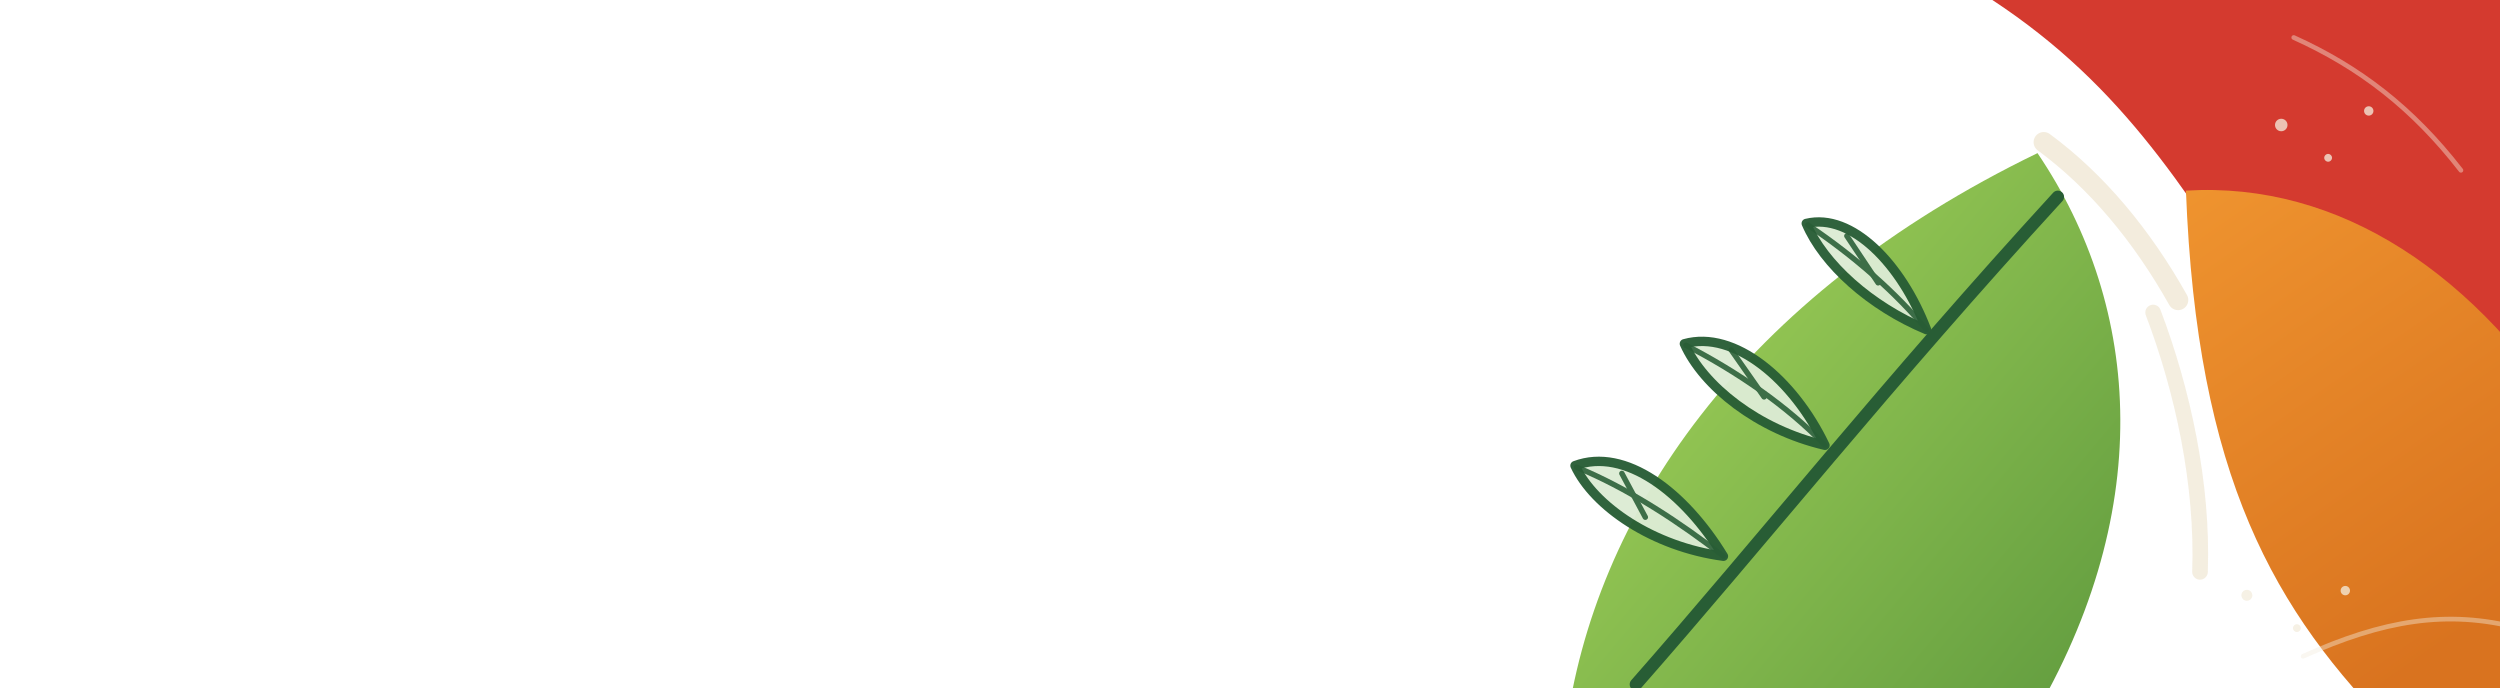
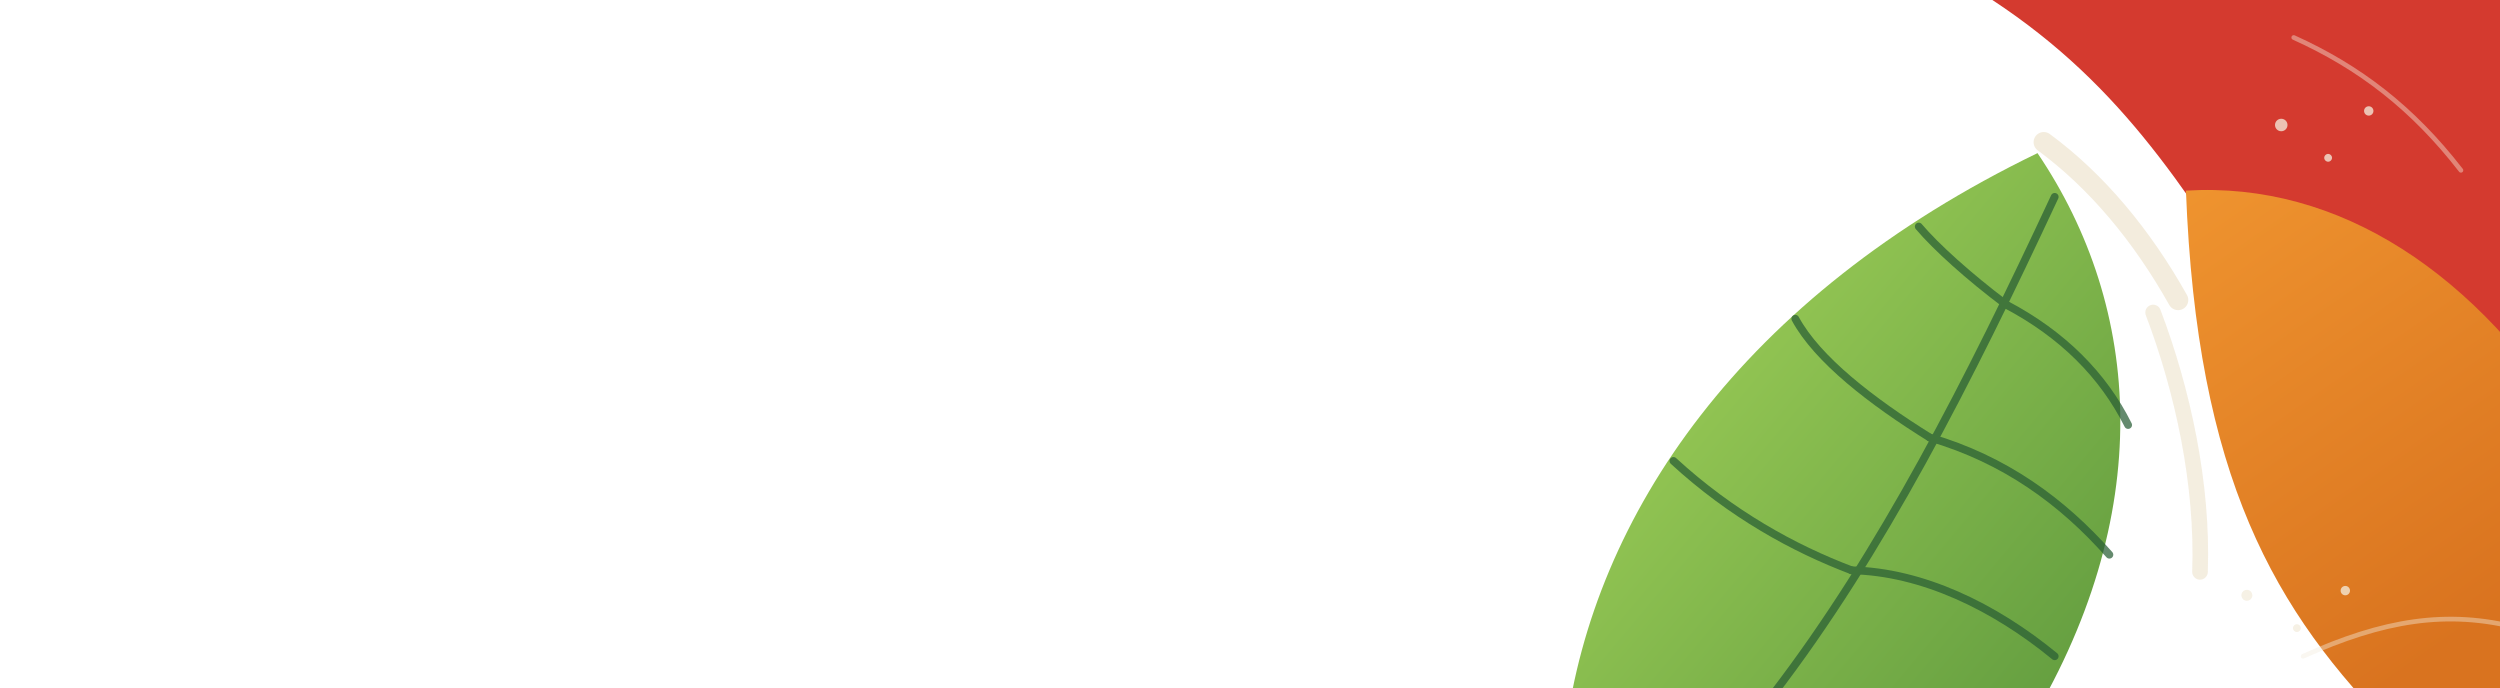
<svg xmlns="http://www.w3.org/2000/svg" width="1600" height="440" viewBox="0 0 1600 440" fill="none">
  <defs>
    <linearGradient id="leaf" x1="1020" y1="110" x2="1390" y2="420" gradientUnits="userSpaceOnUse">
      <stop stop-color="#A7D65B" />
      <stop offset="1" stop-color="#5F9A3E" />
    </linearGradient>
    <linearGradient id="orange" x1="1370" y1="60" x2="1600" y2="390" gradientUnits="userSpaceOnUse">
      <stop stop-color="#F39A32" />
      <stop offset="1" stop-color="#D9731F" />
    </linearGradient>
  </defs>
  <path d="M1190 -45C1307 5 1360 66 1411 141C1455 206 1539 227 1640 211V-45H1190Z" fill="#D43A2F" />
  <path d="M1399 122C1497 116 1586 175 1650 279V470H1534C1455 391 1406 305 1399 122Z" fill="url(#orange)" />
  <path d="M1002 468C1020 330 1114 190 1304 98C1371 197 1381 330 1296 468H1002Z" fill="url(#leaf)" />
  <path d="M1308 91C1342 116 1371 151 1394 192" stroke="#F3ECDD" stroke-width="13" stroke-linecap="round" />
  <path d="M1378 200C1397 250 1410 310 1408 366" stroke="#F3ECDD" stroke-width="10" stroke-linecap="round" opacity=".9" />
-   <g stroke="#285D35" stroke-linecap="round" stroke-linejoin="round">
-     <g fill="#DCEBD3" stroke-width="6" opacity=".96">
-       <path d="M1103 356C1058 350 1020 324 1008 298C1040 286 1078 315 1103 356Z" />
-       <path d="M1168 285C1125 275 1090 247 1078 220C1110 211 1148 243 1168 285Z" />
-       <path d="M1233 211C1197 196 1167 169 1156 143C1185 136 1217 169 1233 211Z" />
-     </g>
-     <path d="M1047 438C1127 347 1208 245 1317 126" fill="none" stroke-width="8" />
-     <g fill="none" stroke-width="3.5" opacity=".88">
-       <path d="M1009 299C1043 313 1076 335 1103 356" />
-       <path d="M1079 221C1112 238 1144 260 1168 285" />
-       <path d="M1157 144C1187 164 1214 188 1233 211" />
-       <path d="M1038 303L1053 331" />
-       <path d="M1108 224L1129 254" />
-       <path d="M1182 151L1202 181" />
-     </g>
+   <g stroke="#285D35" stroke-width="5" stroke-linecap="round" stroke-linejoin="round" opacity=".72">
+     <path d="M1135 444C1204 354 1260 244 1315 126" />
+     <path d="M1185 365C1148 351 1108 329 1071 295" />
+     <path d="M1185 365C1230 366 1276 388 1315 420" />
+     <path d="M1235 280C1198 257 1163 230 1149 204" />
+     <path d="M1235 280C1283 294 1320 321 1350 355" />
+     <path d="M1284 195C1260 177 1239 158 1228 145" />
+     <path d="M1284 195C1320 214 1346 240 1362 272" />
  </g>
  <g fill="#F3ECDD" opacity=".76">
    <circle cx="1460" cy="80" r="4" />
    <circle cx="1490" cy="101" r="2.5" />
    <circle cx="1516" cy="71" r="3" />
    <circle cx="1438" cy="381" r="3.5" />
    <circle cx="1470" cy="402" r="2.5" />
    <circle cx="1501" cy="378" r="3" />
  </g>
  <path d="M1468 24C1510 43 1544 69 1575 109M1474 420C1525 397 1566 390 1612 402" stroke="#F3ECDD" stroke-width="3" stroke-linecap="round" opacity=".42" />
</svg>
